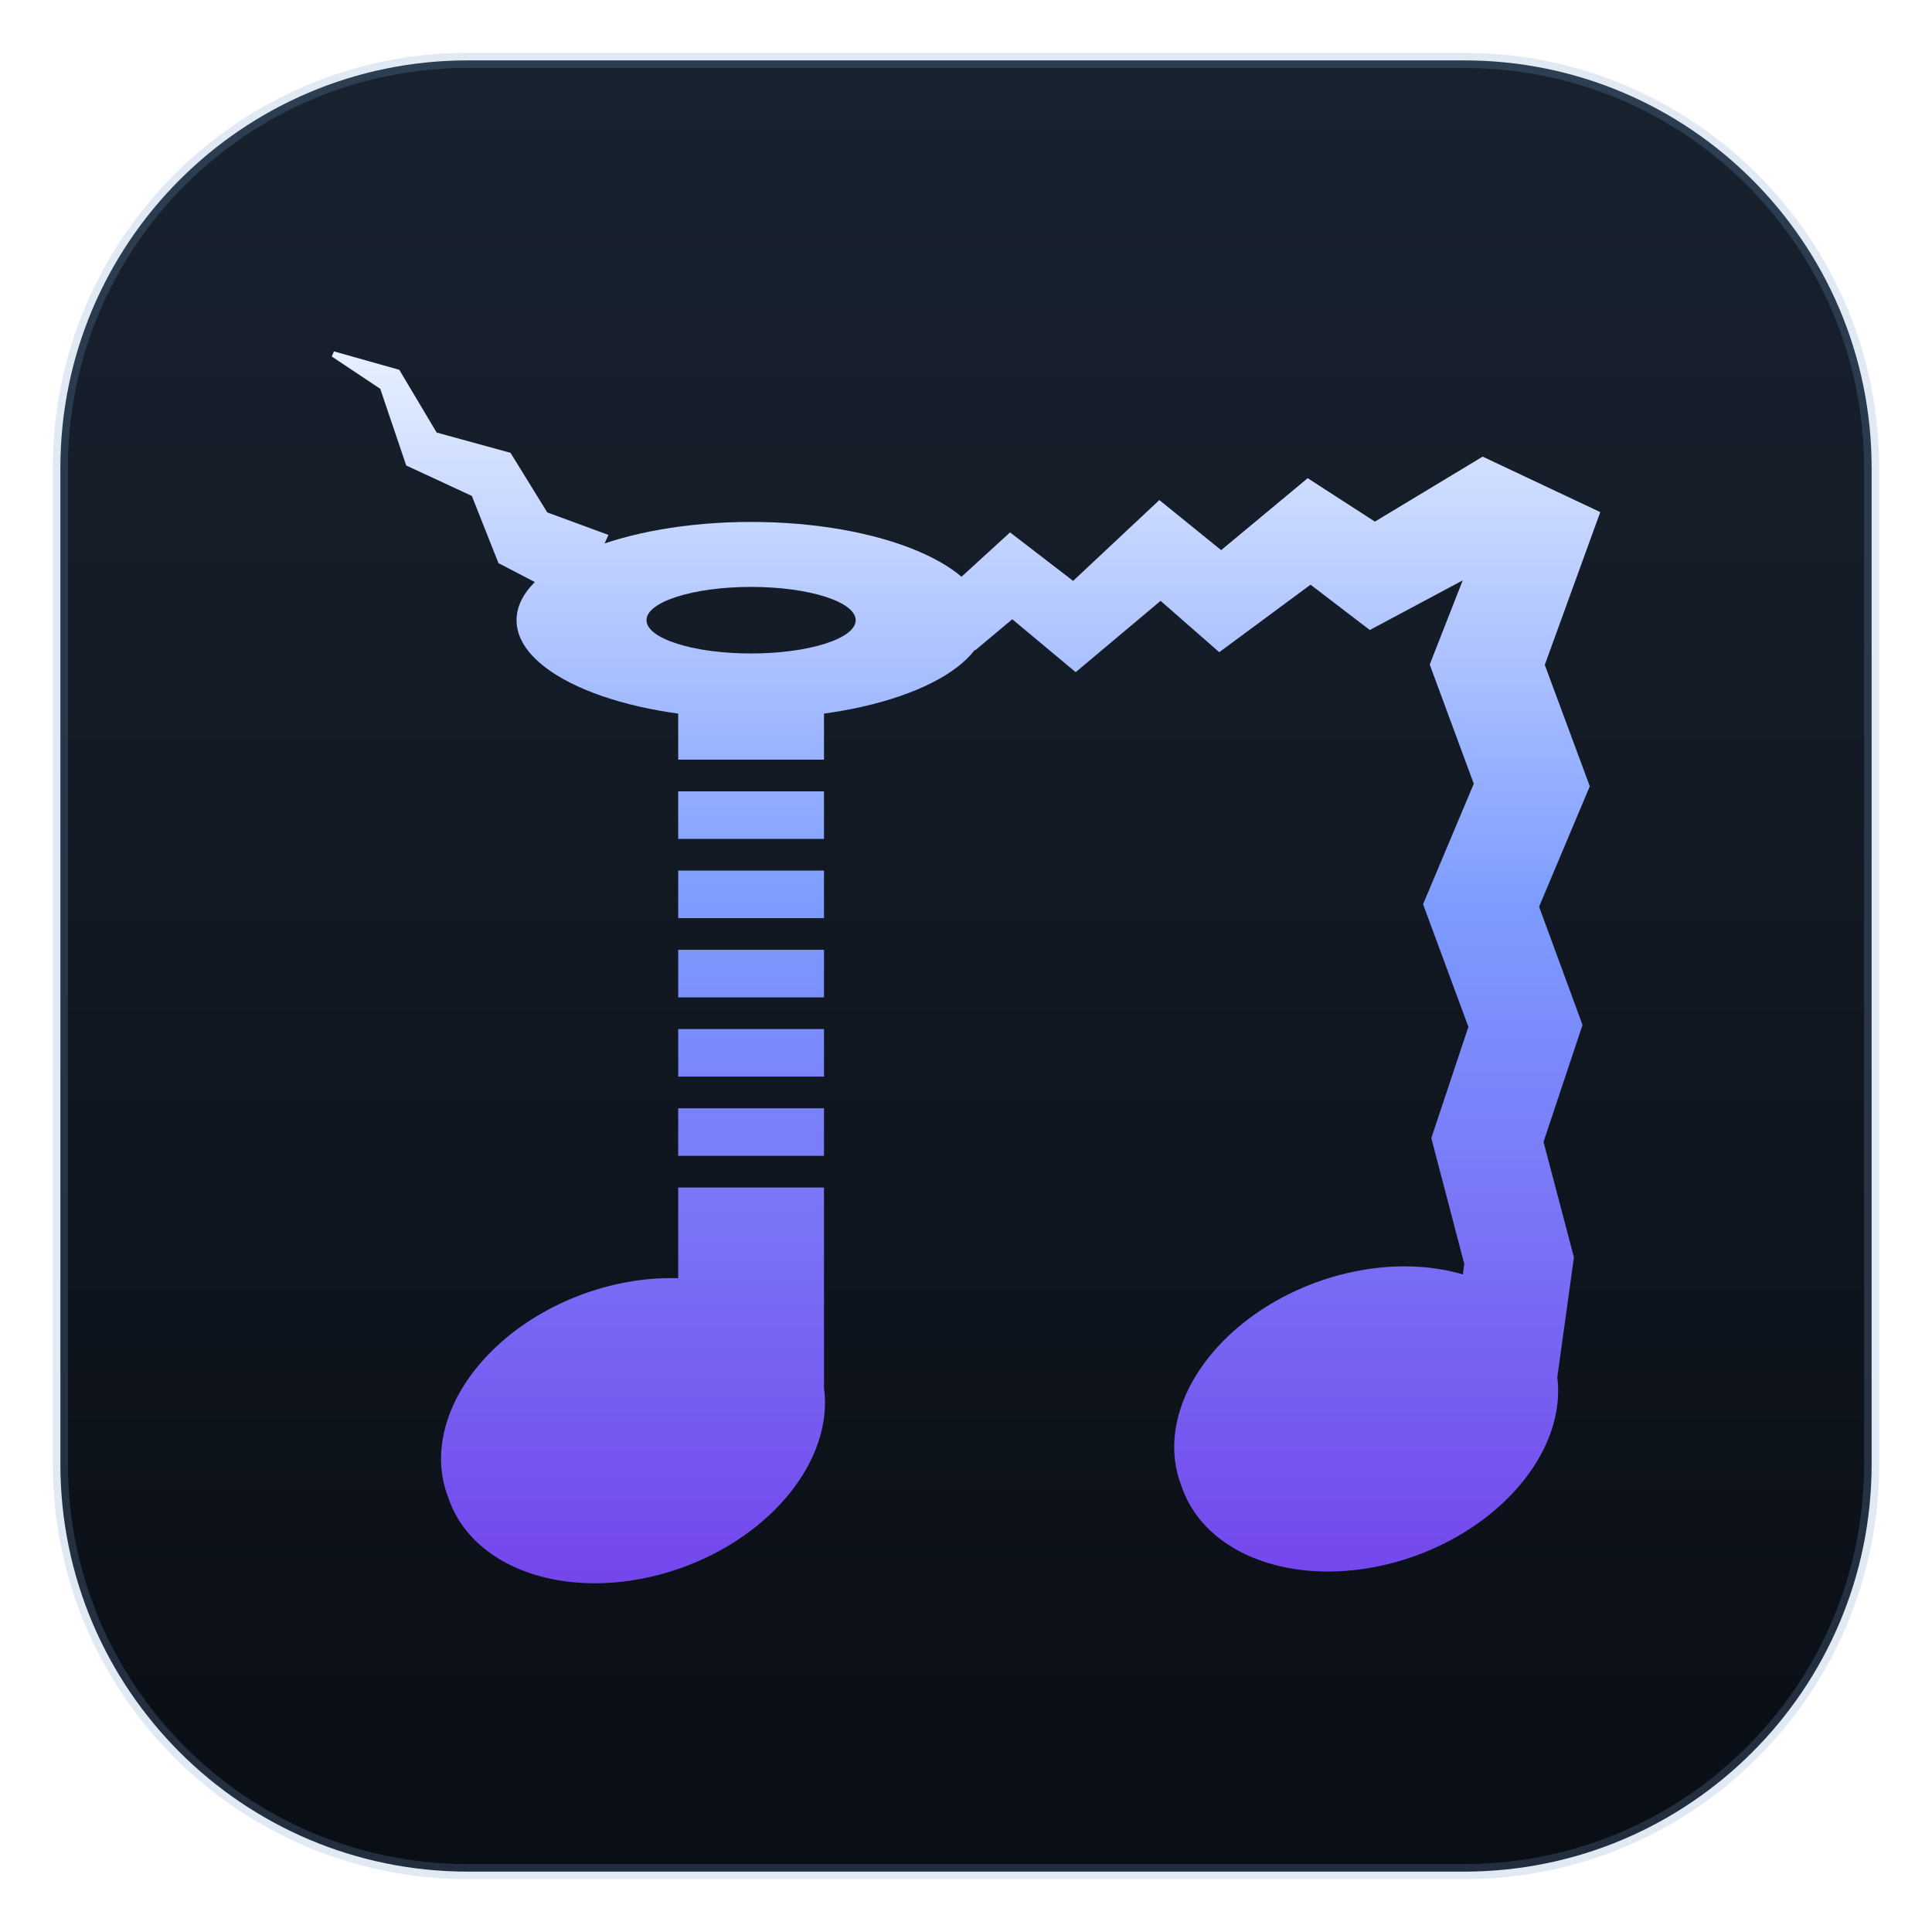
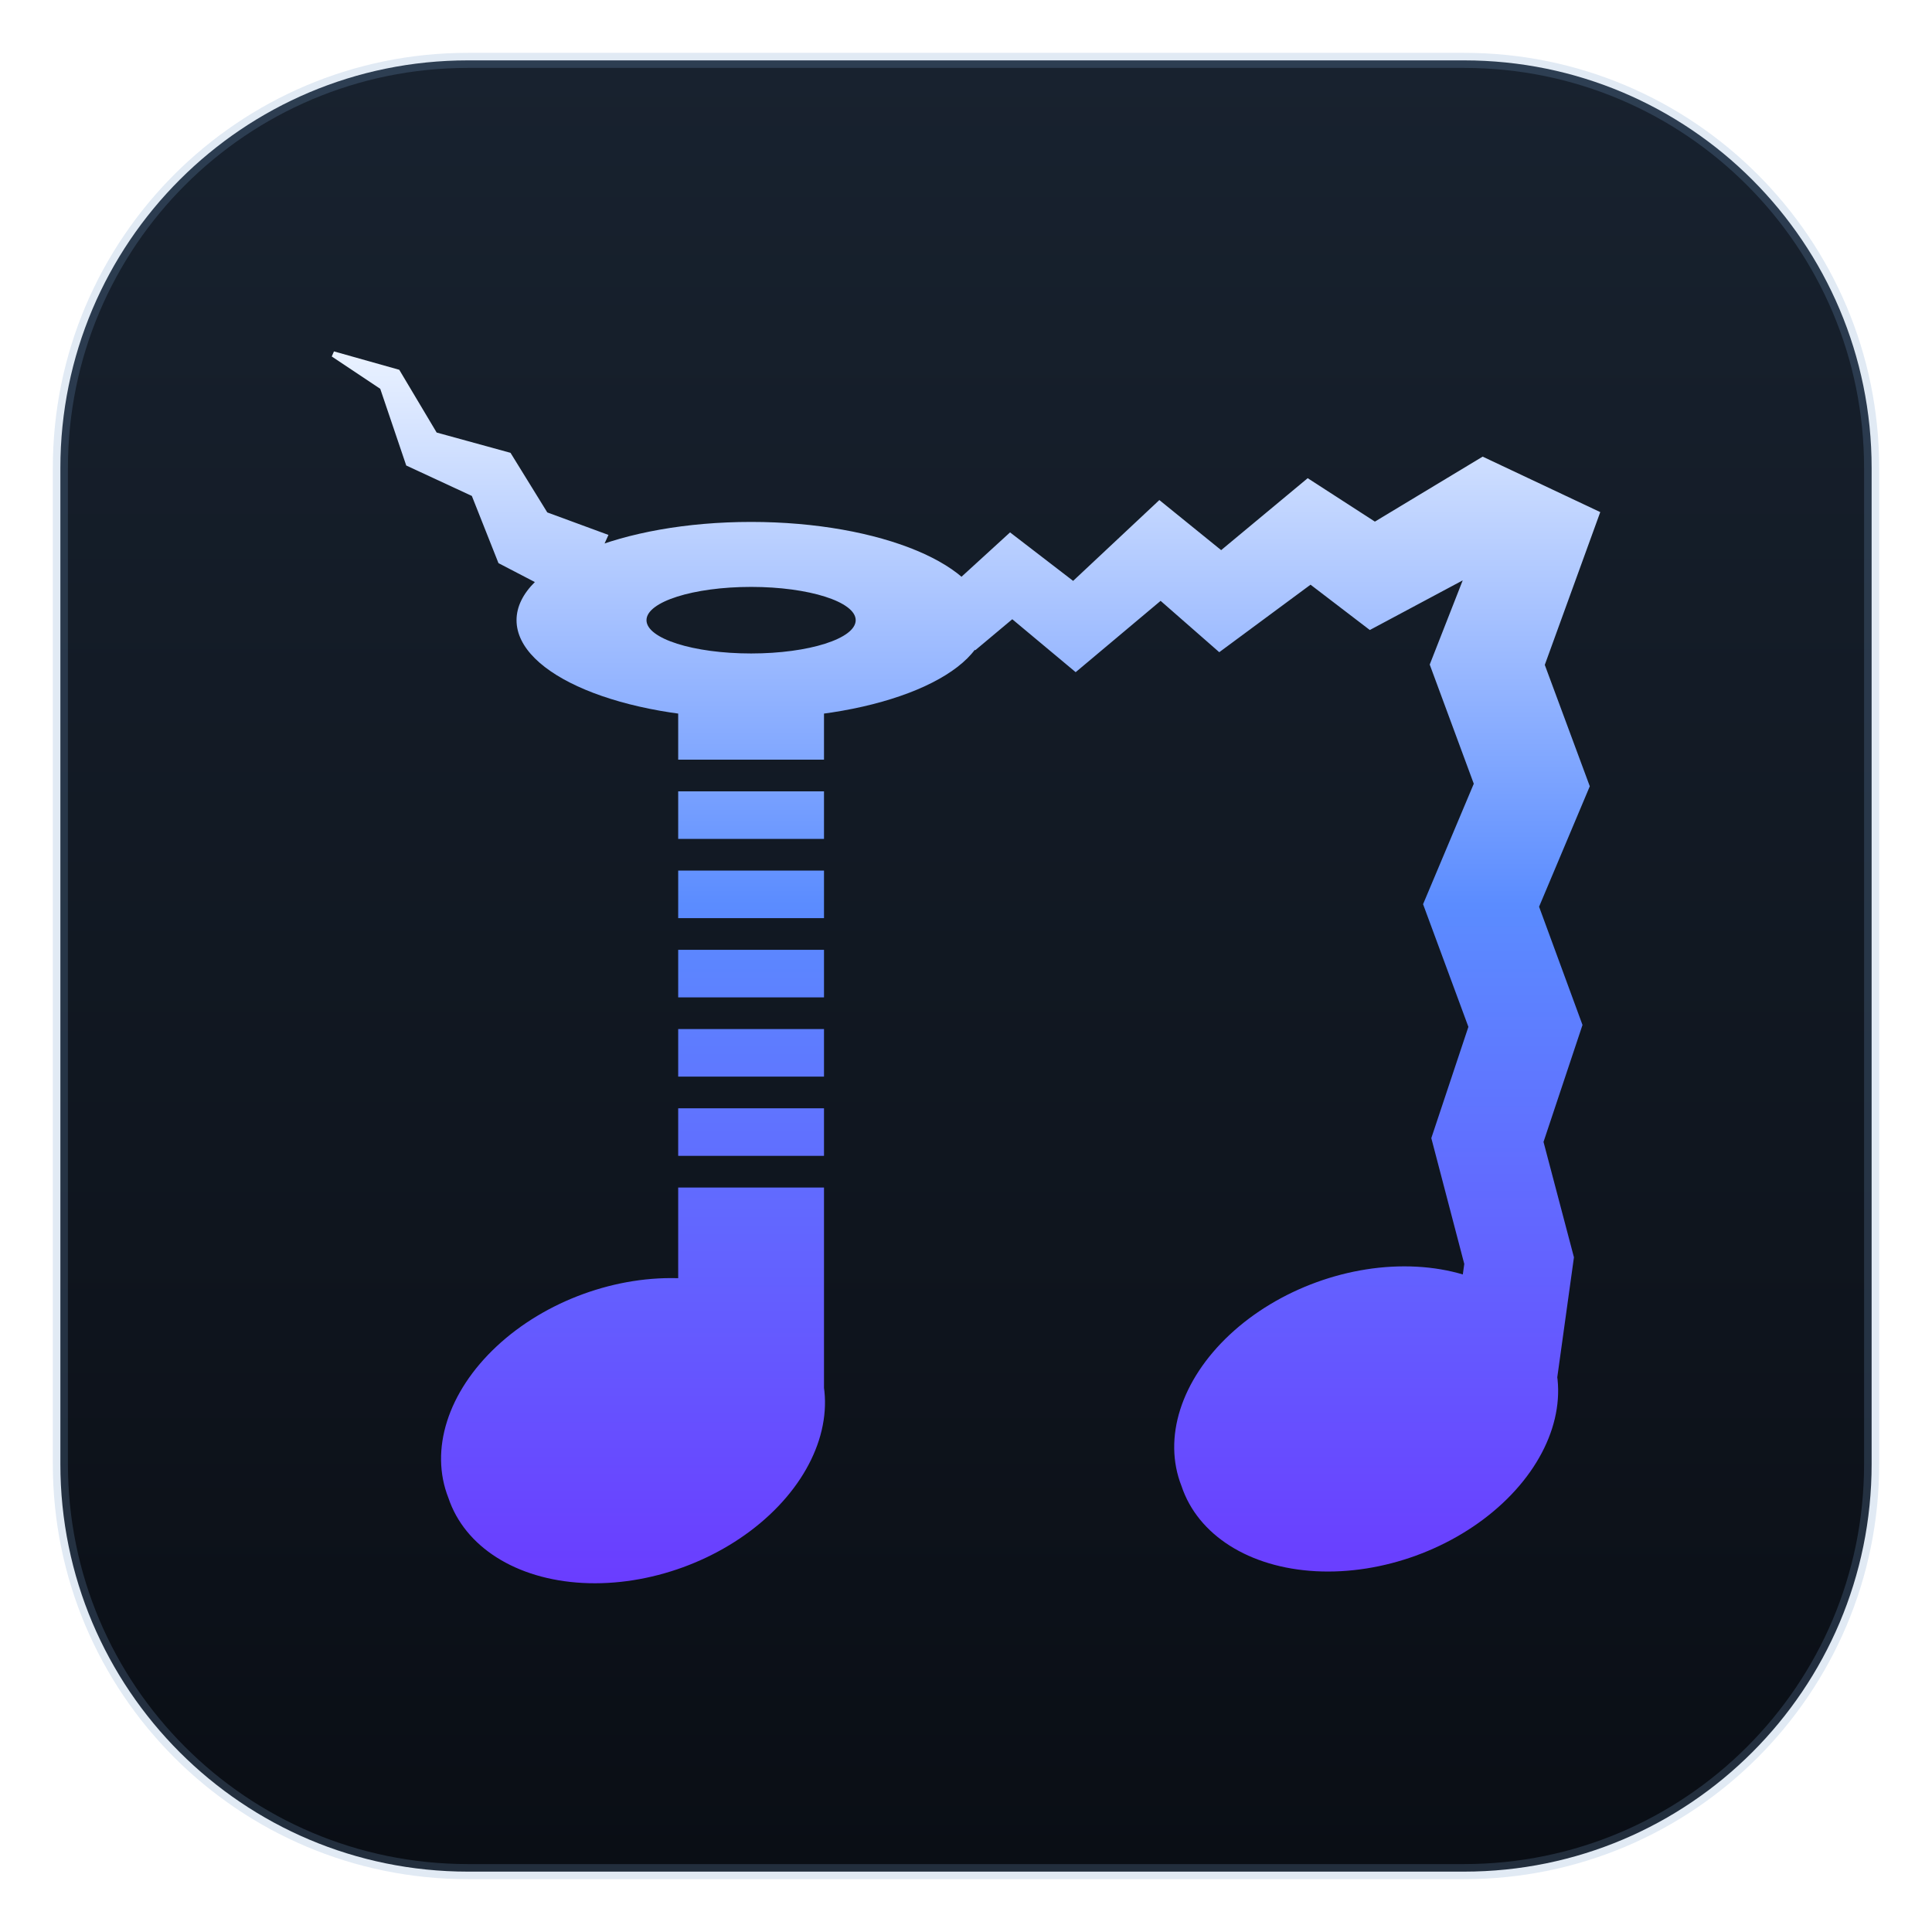
<svg xmlns="http://www.w3.org/2000/svg" viewBox="0 0 512 512">
  <defs>
    <linearGradient id="bg" x1="0" y1="0" x2="0" y2="1">
      <stop offset="0" stop-color="#18222f" />
      <stop offset="1" stop-color="#0a0e15" />
    </linearGradient>
    <linearGradient id="gl" gradientUnits="userSpaceOnUse" x1="0" y1="62.1" x2="0" y2="449.9">
-       <stop offset="0" stop-color="#e6f0ff" />
-       <stop offset=".45" stop-color="#7d9cff" />
-       <stop offset="1" stop-color="#7446ec" />
+       <stop offset="0" stop-color="#eaf2ff" />
+       <stop offset=".45" stop-color="#5b8cff" />
+       <stop offset="1" stop-color="#6a3dff" />
    </linearGradient>
  </defs>
  <rect x="16" y="16" width="480" height="480" rx="108" fill="url(#bg)" stroke="#78a0cd" stroke-opacity=".22" stroke-width="4" />
  <g transform="translate(256 256) scale(0.84) translate(-256 -256)">
    <path d="M114.2 146.9A74 31 0 1 1 262.2 146.9A74 31 0 1 1 114.2 146.9ZM155.2 146.9A33 10.5 0 1 0 221.2 146.9A33 10.5 0 1 0 155.2 146.9ZM92.7 423.8A62 45 -20 1 1 209.2 381.4A62 45 -20 1 1 92.7 423.8ZM165.2 160.9L211.2 160.9L211.2 190.9L165.2 190.9ZM165.2 200.9L211.2 200.9L211.2 215.9L165.2 215.9ZM165.2 225.9L211.2 225.9L211.2 240.9L165.2 240.9ZM165.2 250.9L211.2 250.9L211.2 265.9L165.2 265.9ZM165.2 275.9L211.2 275.9L211.2 290.9L165.2 290.9ZM165.2 300.9L211.2 300.9L211.2 315.9L165.2 315.9ZM165.2 325.9L211.2 325.9L211.2 392.9L165.2 397.9ZM245.6 141.4L269.9 119.2L289.8 134.5L317 109L336.5 124.8L363.8 102.1L385 115.8L419 95.3L456.1 112.8L438.6 161L452.8 199.3L436.8 237.3L450.5 274.6L438.2 311.5L447.8 347.9L442.3 387.5L408.6 382.9L413.2 350L402.8 310.3L414.5 275.2L400.2 236.5L416.2 198.5L402.3 160.9L414.8 129L419.9 130.5L383.4 150L364.7 135.7L335.9 157L317.4 140.8L290.6 163.3L270.6 146.6L258.9 156.4ZM133.3 141.8L108.5 128.9L100.1 107.7L79.4 98.1L71.2 73.9L55.9 63.7L56.6 62.1L77.2 67.9L89 87.7L112.3 94.1L123.9 112.9L143.2 120ZM324 420.1A62 45 -20 1 1 440.5 377.7A62 45 -20 1 1 324 420.1Z" fill="url(#gl)" />
  </g>
</svg>
